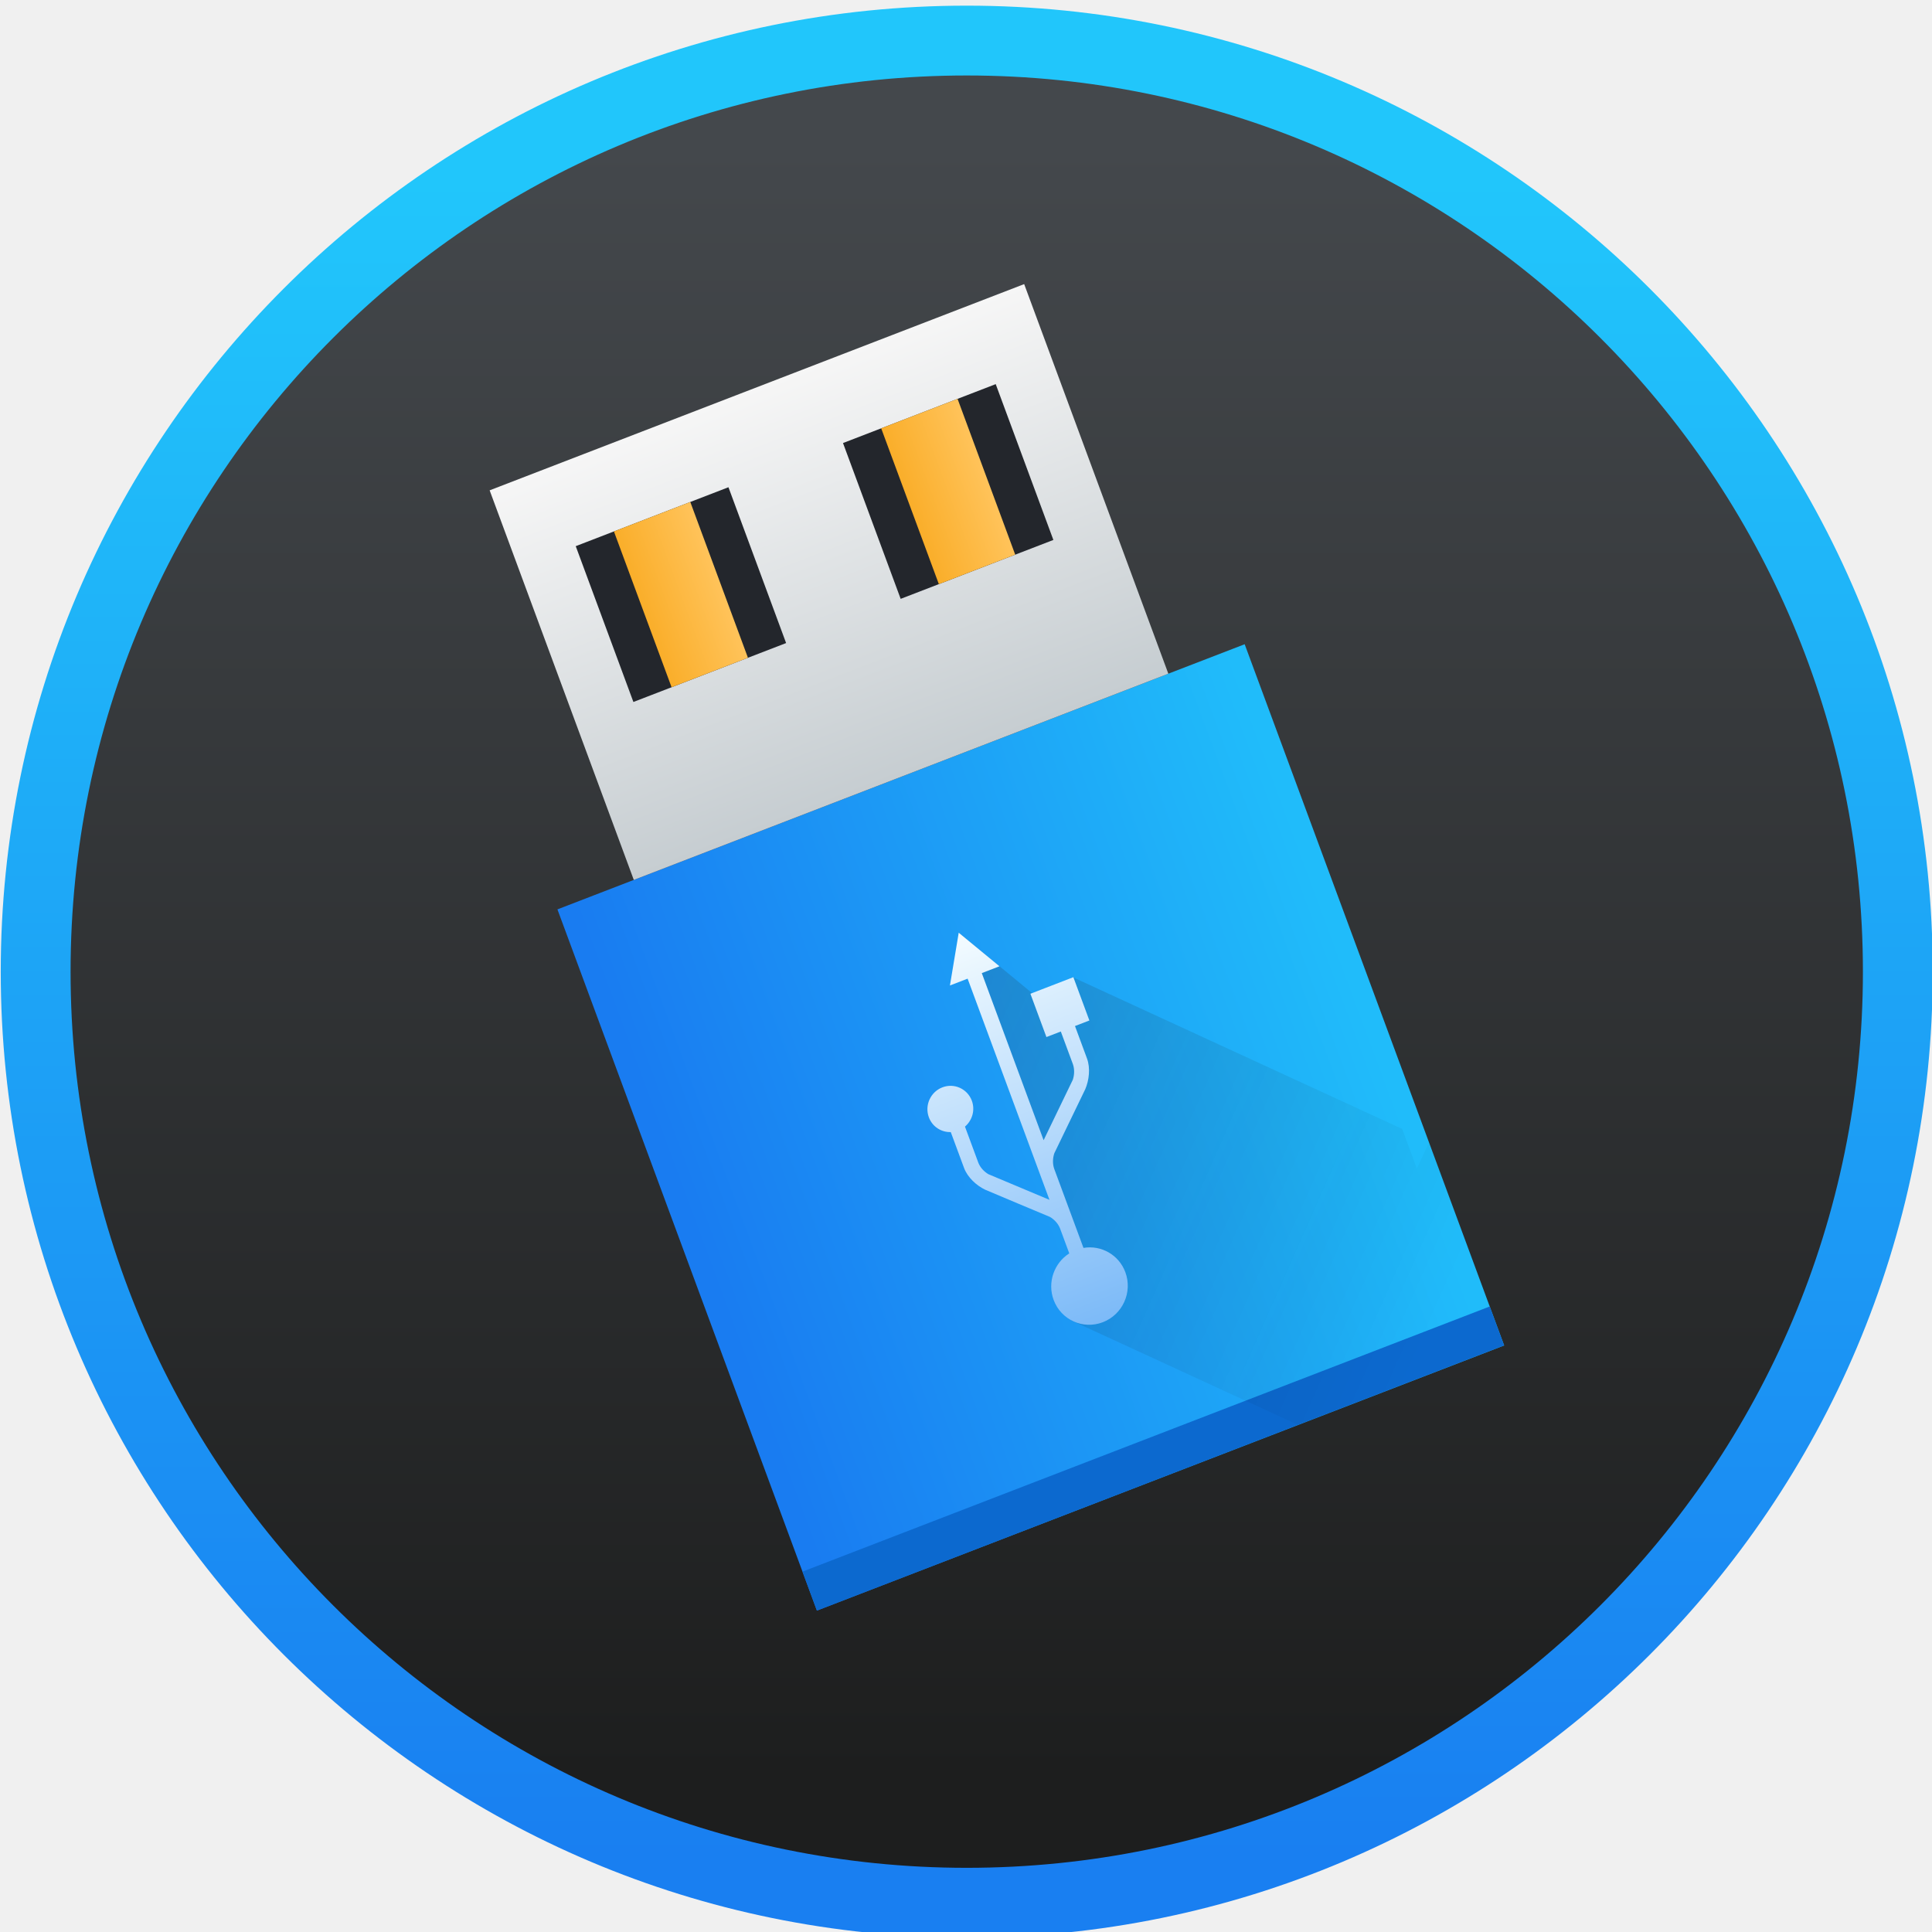
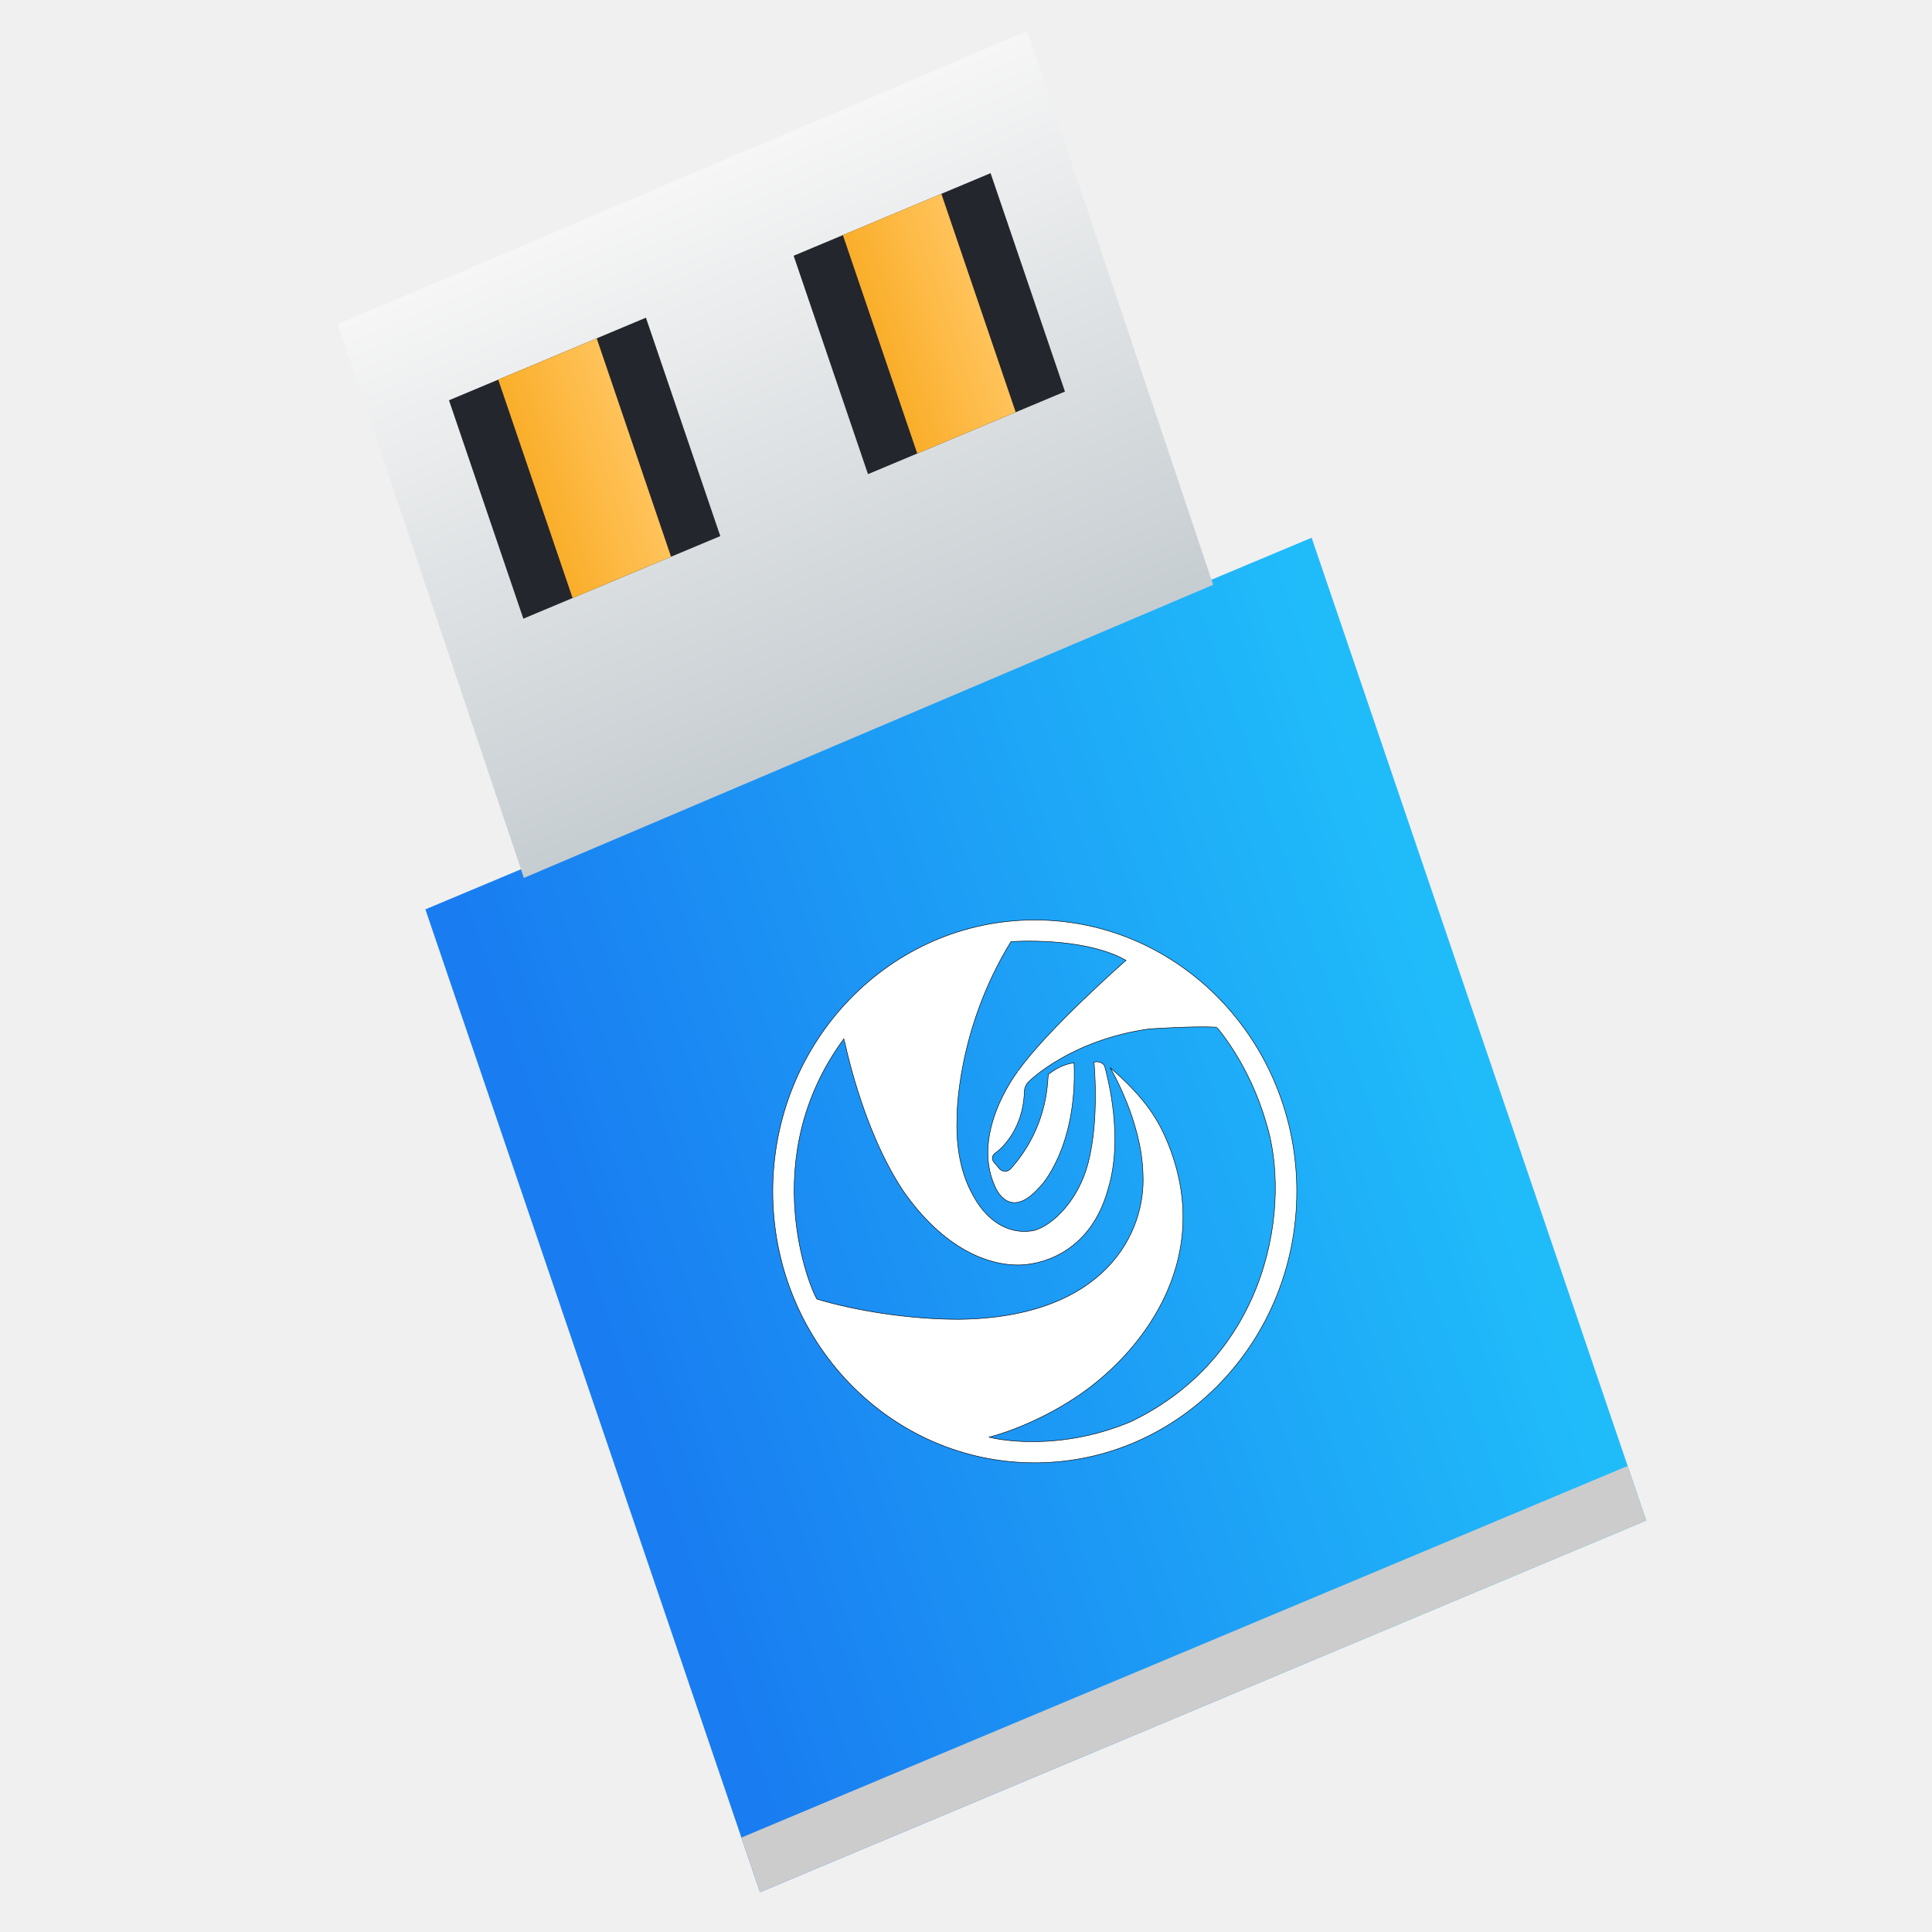
- <svg xmlns="http://www.w3.org/2000/svg" xmlns:xlink="http://www.w3.org/1999/xlink" width="48" height="48" id="svg5453" version="1.1">
-   <defs id="defs5455">
-     <linearGradient id="linearGradient4159-7">
-       <stop id="stop4161-4" offset="0" style="stop-color:#1d1e1e;stop-opacity:1" />
-       <stop id="stop4163-9" offset="1" style="stop-color:#44484c;stop-opacity:1" />
+ <svg xmlns="http://www.w3.org/2000/svg" xmlns:ns1="http://www.openswatchbook.org/uri/2009/osb" xmlns:xlink="http://www.w3.org/1999/xlink" version="1.1" id="svg2" width="256" height="256" viewBox="0 0 256 256">
+   <defs id="defs6">
+     <linearGradient id="linearGradient4207" ns1:paint="gradient">
+       <stop style="stop-color:#3498db;stop-opacity:1;" offset="0" id="stop3371" />
+       <stop style="stop-color:#3498db;stop-opacity:0;" offset="1" id="stop3373" />
    </linearGradient>
    <linearGradient id="linearGradient4422">
-       <stop style="stop-color:#197ff1;stop-opacity:1" offset="0" id="stop4424" />
-       <stop style="stop-color:#21c6fb;stop-opacity:1" offset="1" id="stop4426" />
+       <stop id="stop4424" offset="0" style="stop-color:#197ff1;stop-opacity:1" />
+       <stop id="stop4426" offset="1" style="stop-color:#21c6fb;stop-opacity:1" />
    </linearGradient>
-     <linearGradient xlink:href="#linearGradient4159-7" id="linearGradient4581" x1="359.571" y1="547.798" x2="359.571" y2="512.798" gradientUnits="userSpaceOnUse" gradientTransform="translate(45.5321,-5.745375)" />
-     <linearGradient xlink:href="#linearGradient4422" id="linearGradient4967" x1="409.571" y1="543.798" x2="409.571" y2="507.798" gradientUnits="userSpaceOnUse" />
-     <linearGradient xlink:href="#linearGradient4422" id="linearGradient4605" x1="90.72" y1="1035.159" x2="155.064" y2="818.423" gradientUnits="userSpaceOnUse" />
-     <linearGradient xlink:href="#linearGradient4143" id="linearGradient3093" gradientUnits="userSpaceOnUse" gradientTransform="matrix(1.474781,0,0,1.474784,-568.4491,-761.9218)" x1="394.939" y1="536.975" x2="411.213" y2="536.975" />
+     <linearGradient y2="536.975" x2="411.213" y1="536.975" x1="394.939" gradientTransform="matrix(7.775308,3.3916362e-8,0,8.161722,-3058.381,-4184.912)" gradientUnits="userSpaceOnUse" id="linearGradient3093" xlink:href="#linearGradient4143" />
    <linearGradient id="linearGradient4143">
-       <stop id="stop4145" offset="0" style="stop-color:#197cf1;stop-opacity:1" />
-       <stop id="stop4147" offset="1" style="stop-color:#20bcfa;stop-opacity:1" />
+       <stop style="stop-color:#197cf1;stop-opacity:1" offset="0" id="stop4145" />
+       <stop style="stop-color:#20bcfa;stop-opacity:1" offset="1" id="stop4147" />
    </linearGradient>
-     <linearGradient gradientTransform="matrix(1.499991,0,0,1.392849,-578.6105,-717.2019)" gradientUnits="userSpaceOnUse" y2="517.798" x2="403.571" y1="527.798" x1="403.571" id="linearGradient4357" xlink:href="#linearGradient4303" />
+     <linearGradient xlink:href="#linearGradient4303" id="linearGradient4357" x1="403.571" y1="527.798" x2="403.571" y2="517.798" gradientUnits="userSpaceOnUse" gradientTransform="matrix(7.924065,0,0,7.805798,-3118.086,-3987.527)" />
    <linearGradient id="linearGradient4303">
-       <stop style="stop-color:#c6cdd1;stop-opacity:1" offset="0" id="stop4305" />
-       <stop style="stop-color:#f6f6f6;stop-opacity:1;" offset="1" id="stop4307" />
+       <stop id="stop4305" offset="0" style="stop-color:#c6cdd1;stop-opacity:1" />
+       <stop id="stop4307" offset="1" style="stop-color:#f6f6f6;stop-opacity:1;" />
    </linearGradient>
-     <linearGradient gradientTransform="matrix(1.392849,0,0,1.392849,-535.4246,-717.2019)" gradientUnits="userSpaceOnUse" y2="521.798" x2="400.571" y1="521.798" x1="398.571" id="linearGradient4371" xlink:href="#linearGradient4143-8" />
+     <linearGradient xlink:href="#linearGradient4143-8" id="linearGradient4371" x1="398.571" y1="521.798" x2="400.571" y2="521.798" gradientUnits="userSpaceOnUse" gradientTransform="matrix(7.343346,3.2032119e-8,0,7.708277,-2884.269,-3937.424)" />
    <linearGradient id="linearGradient4143-8">
-       <stop style="stop-color:#faae2a;stop-opacity:1" offset="0" id="stop4145-7" />
-       <stop style="stop-color:#ffc35a;stop-opacity:1" offset="1" id="stop4147-4" />
+       <stop id="stop4145-7" offset="0" style="stop-color:#faae2a;stop-opacity:1" />
+       <stop id="stop4147-4" offset="1" style="stop-color:#ffc35a;stop-opacity:1" />
    </linearGradient>
-     <linearGradient gradientTransform="matrix(1.392849,0,0,1.392849,-525.6745,-717.2019)" y2="521.798" x2="400.571" y1="521.798" x1="398.571" gradientUnits="userSpaceOnUse" id="linearGradient4375" xlink:href="#linearGradient4143-8" />
-     <linearGradient gradientTransform="matrix(1.392849,0,0,1.392849,0.2252352,1.226639)" gradientUnits="userSpaceOnUse" y2="29" x2="26" y1="18" x1="15" id="linearGradient4505" xlink:href="#linearGradient4227" />
-     <linearGradient id="linearGradient4227">
-       <stop style="stop-color:#292c2f;stop-opacity:1" offset="0" id="stop4229" />
-       <stop style="stop-color:#000000;stop-opacity:0;" offset="1" id="stop4231" />
+     <linearGradient xlink:href="#linearGradient4143-8" id="linearGradient4375" gradientUnits="userSpaceOnUse" x1="398.571" y1="521.798" x2="400.571" y2="521.798" gradientTransform="matrix(7.343346,3.2032119e-8,0,7.708277,-2832.865,-3937.424)" />
+     <linearGradient id="linearGradient3764" y1="47" x2="0" y2="1" gradientUnits="userSpaceOnUse">
+       <stop style="stop-color:#83c87e;stop-opacity:1" id="stop7" />
+       <stop offset="1" style="stop-color:#91ce8c;stop-opacity:1" id="stop9" />
    </linearGradient>
-     <linearGradient gradientTransform="matrix(1.392849,0,0,1.392849,-535.4246,-717.2019)" gradientUnits="userSpaceOnUse" y2="531.798" x2="403.571" y1="541.798" x1="403.571" id="linearGradient4465" xlink:href="#linearGradient4290" />
-     <linearGradient id="linearGradient4290">
-       <stop style="stop-color:#7cbaf8;stop-opacity:1" offset="0" id="stop4292" />
-       <stop style="stop-color:#f4fcff;stop-opacity:1" offset="1" id="stop4294" />
-     </linearGradient>
-     <linearGradient xlink:href="#linearGradient4422" id="linearGradient4612" gradientUnits="userSpaceOnUse" x1="90.72" y1="1035.159" x2="155.064" y2="818.423" />
+     <clipPath id="clipPath-323124572">
+       <g transform="translate(0,-1004.362)" id="g12">
+         <path d="m -24 13 c 0 1.105 -0.672 2 -1.5 2 -0.828 0 -1.5 -0.895 -1.5 -2 0 -1.105 0.672 -2 1.5 -2 0.828 0 1.5 0.895 1.5 2 z" transform="matrix(15.33333,0,0,11.5,415,878.8622)" style="fill:#1890d0" id="path14" />
+       </g>
+     </clipPath>
+     <clipPath id="clipPath-333423643">
+       <g transform="translate(0,-1004.362)" id="g17">
+         <path d="m -24 13 c 0 1.105 -0.672 2 -1.5 2 -0.828 0 -1.5 -0.895 -1.5 -2 0 -1.105 0.672 -2 1.5 -2 0.828 0 1.5 0.895 1.5 2 z" transform="matrix(15.33333,0,0,11.5,415,878.8622)" style="fill:#1890d0" id="path19" />
+       </g>
+     </clipPath>
  </defs>
-   <g id="layer1" transform="translate(-384.5714,-499.798)">
-     <g id="g5479" transform="matrix(1.110754,0,0,1.110754,-41.72633,-59.12885)">
-       <g id="g4466" transform="matrix(1.041298,0,0,1.041298,-16.60037,-21.53984)">
-         <circle style="opacity:1;fill:url(#linearGradient4581);fill-opacity:1;stroke:url(#linearGradient4967);stroke-width:1.5;stroke-linecap:round;stroke-linejoin:round;stroke-miterlimit:4;stroke-dasharray:none;stroke-opacity:1" id="path4199" cx="405.278" cy="524.796" r="20" />
-         <g style="fill:url(#linearGradient4605);fill-opacity:1" transform="matrix(0.08514479,-0.00879132,0.00905563,0.08265966,383.4296,448.4365)" id="layer1-4">
-           <g id="layer1-3" transform="matrix(7.127151,-1.990295,1.817391,7.461482,-72.33736,806.4915)" style="fill:url(#linearGradient4612)">
-             <rect y="17.941" x="13.457" height="25.071" width="25.071" id="rect4180" style="fill:url(#linearGradient3093);fill-opacity:1;stroke:none" />
-             <rect y="4.012" x="16.243" height="13.929" width="19.5" id="rect4182" style="fill:url(#linearGradient4357);fill-opacity:1;stroke:none" />
-             <rect y="6.798" x="18.332" height="5.571" width="5.571" id="rect4359" style="fill:#23262c;fill-opacity:1;stroke:none" />
-             <rect style="fill:#23262c;fill-opacity:1;stroke:none" id="rect4361" width="5.571" height="5.571" x="28.082" y="6.798" />
-             <rect y="6.798" x="19.725" height="5.571" width="2.786" id="rect4363" style="fill:url(#linearGradient4371);fill-opacity:1;stroke:none" />
-             <rect style="fill:url(#linearGradient4375);fill-opacity:1;stroke:none" id="rect4373" width="2.786" height="5.571" x="29.475" y="6.798" />
-             <rect y="41.619" x="13.457" height="1.393" width="25.071" id="rect4377" style="fill:#0c69cf;fill-opacity:1;stroke:none" />
-             <path id="path4467" d="M 25.993,23.512 V 35.923 L 25,37 l 6.012,6.012 h 7.516 v -7.258 l -0.696,0.672 v -1.417 l -3.139,-3.139 -5.577,-5.577 -1.034,0.177 v 0.607 z" style="opacity:0.2;fill:url(#linearGradient4505);fill-opacity:1;fill-rule:evenodd;stroke:none" />
-             <path style="fill:url(#linearGradient4465);fill-opacity:1" d="m 25.993,23.513 -0.905,1.547 h 0.645 v 7.908 l -1.647,-1.54 C 23.98,31.297 23.905,31.126 23.901,30.95 v -1.293 c 0.305,-0.106 0.525,-0.39 0.525,-0.727 0,-0.427 -0.351,-0.774 -0.784,-0.774 -0.433,0 -0.784,0.347 -0.784,0.774 0,0.338 0.22,0.622 0.525,0.727 v 1.278 c 0,0.346 0.192,0.709 0.418,0.94 -0.007,-0.011 -0.014,-0.013 0,4.18e-4 0.005,0.01 1.747,1.634 1.747,1.634 0.106,0.131 0.18,0.302 0.185,0.478 v 0.895 c -0.598,0.119 -1.049,0.641 -1.049,1.267 0,0.714 0.586,1.292 1.308,1.292 0.723,0 1.309,-0.579 1.309,-1.292 0,-0.626 -0.451,-1.148 -1.05,-1.267 v -0.879 -0.01 -1.944 c 0.004,-0.176 0.079,-0.347 0.185,-0.478 0,0 1.742,-1.628 1.747,-1.633 0.014,-0.013 0.007,-0.01 0,-1.38e-4 0.226,-0.231 0.418,-0.594 0.418,-0.941 v -1.159 h 0.525 v -1.548 h -1.567 v 1.548 h 0.525 v 1.174 c -0.005,0.176 -0.079,0.348 -0.185,0.479 l -1.648,1.54 v -5.974 h 0.646 l -0.906,-1.544 z" id="path1334-1-1" />
-           </g>
-         </g>
-       </g>
-     </g>
+   <style type="text/css" id="style26">
+ 	.specularity {opacity:0.5;}
+ 	.low-specularity {opacity:0.25;}
+ 	.full-specularity {opacity:1;}
+ 	.black {fill:#000000;}
+ 	.white {fill:#ffffff;}
+ 	.outline-big {stroke-width:16;stroke:none;opacity:0.1;fill:none;}
+ 	.outline-small {stroke-width:8;stroke:none;opacity:0.2;fill:none;}
+ 	.stroke-highlight {fill:none;stroke:none;opacity:0.2;}
+        	.base-shadow 	{fill:black;opacity:75;}
+ 	</style>
+   <style type="text/css" id="style26-7">
+ 	.specularity {opacity:0.5;}
+ 	.low-specularity {opacity:0.25;}
+ 	.full-specularity {opacity:1;}
+ 	.black {fill:#000000;}
+ 	.white {fill:#ffffff;}
+ 	.outline-big {stroke-width:16;stroke:none;opacity:0.1;fill:none;}
+ 	.outline-small {stroke-width:8;stroke:none;opacity:0.2;fill:none;}
+ 	.stroke-highlight {fill:none;stroke:none;opacity:0.2;}
+        	.base-shadow 	{fill:black;opacity:75;}
+ 	</style>
+   <g id="g857" transform="matrix(0.9580366,0,0,0.9956208,6.036035,1.097979)">
+     <rect transform="matrix(0.9273526,-0.3741888,0.3335495,0.9427326,0,0)" style="fill:url(#linearGradient3093);fill-opacity:1;stroke:none;stroke-width:5.402" id="rect4180" width="132.18" height="138.749" x="9.534" y="130.991" />
+     <rect transform="matrix(0.9254981,-0.3787523,0.3293823,0.9441966,0,0)" style="fill:url(#linearGradient4357);fill-opacity:1;stroke:none;stroke-width:5.441" id="rect4182" width="103.013" height="78.058" x="24.372" y="54.299" />
+     <rect transform="matrix(0.9273526,-0.3741888,0.3335495,0.9427326,0,0)" style="fill:#23262c;fill-opacity:1;stroke:none;stroke-width:5.402" id="rect4359" width="29.374" height="30.833" x="35.235" y="69.323" />
+     <rect transform="matrix(0.9273526,-0.3741888,0.3335495,0.9427326,0,0)" y="69.323" x="86.639" height="30.833" width="29.374" id="rect4361" style="fill:#23262c;fill-opacity:1;stroke:none;stroke-width:5.402" />
+     <rect transform="matrix(0.9273526,-0.3741888,0.3335495,0.9427326,0,0)" style="fill:url(#linearGradient4371);fill-opacity:1;stroke:none;stroke-width:5.402" id="rect4363" width="14.687" height="30.833" x="42.579" y="69.323" />
+     <rect transform="matrix(0.9273526,-0.3741888,0.3335495,0.9427326,0,0)" y="69.323" x="93.983" height="30.833" width="14.687" id="rect4373" style="fill:url(#linearGradient4375);fill-opacity:1;stroke:none;stroke-width:5.402" />
+     <rect transform="matrix(0.9273526,-0.3741888,0.3335495,0.9427326,0,0)" style="fill:#cccccc;fill-opacity:1;stroke:none;stroke-width:5.402" id="rect4377" width="132.18" height="7.708" x="9.534" y="262.03" />
+     <path id="path4195" style="opacity:1;fill:#ffffff;fill-opacity:1;fill-rule:evenodd;stroke:#000000;stroke-width:0.067;stroke-miterlimit:4;stroke-dasharray:none;stroke-opacity:1" d="m 173.056,157.457 a 36.238,36.121 0 0 1 -36.238,36.121 36.238,36.121 0 0 1 -36.238,-36.121 36.238,36.121 0 0 1 36.238,-36.121 36.238,36.121 0 0 1 36.238,36.121 z m -23.619,-30.754 c 0,0 -10.901,9.209 -14.91,14.715 0.048,-0.098 -6.648,8.137 -3.226,15.349 0.048,0.098 1.907,4.775 6.159,0.146 0.048,0.047 5.279,-5.165 4.791,-16.567 0.099,0.047 -1.418,-0.047 -3.52,1.511 -0.245,0.146 0.342,6.481 -5.133,12.474 0,0 -0.318,0.391 -0.707,0.439 -0.137,0.016 -0.635,0.055 -0.983,-0.346 l -0.782,-0.904 c -0.233,-0.27 -0.317,-0.842 0.285,-1.204 0,0 3.786,-2.464 3.964,-8.134 0,0 -0.024,-0.868 0.764,-1.47 0,0 5.735,-5.452 16.556,-6.882 0.13,0 6.073,-0.401 9.272,-0.224 0.024,-0.008 4.48,4.838 6.826,12.634 3.52,10.622 0.684,30.893 -18.674,39.858 -10.559,4.288 -19.554,2.144 -19.651,2.047 0,0.071 6.29,-1.46 12.622,-5.67 9.102,-6.056 18.969,-18.748 11.722,-34.383 -1.547,-3.339 -3.911,-6.042 -7.577,-9.112 0,0 4.351,6.995 4.546,14.082 0.462,7.831 -5.186,19.189 -25.437,19.42 -6.957,0.006 -14.388,-1.164 -19.661,-2.694 -0.804,-1.134 -8.543,-18.612 3.743,-34.658 0.04,0.039 2.366,11.872 8.246,20.335 5.54,7.601 11.777,10.005 16.407,9.771 3.351,-0.169 9.601,-2.095 11.879,-10.094 2.151,-6.757 0,-14.684 -0.491,-16.396 0,0 -0.373,-0.709 -1.459,-0.497 0,0 0.792,7.562 -0.817,13.466 -1.316,4.826 -4.718,8.126 -7.337,8.911 -2.618,0.587 -6.173,-0.3 -8.625,-4.728 -1.993,-3.438 -2.28,-7.479 -2.171,-10.065 -0.016,-0.131 -0.153,-11.677 7.465,-23.615 0,0 9.997,-0.731 15.912,2.485 z" />
  </g>
</svg>
